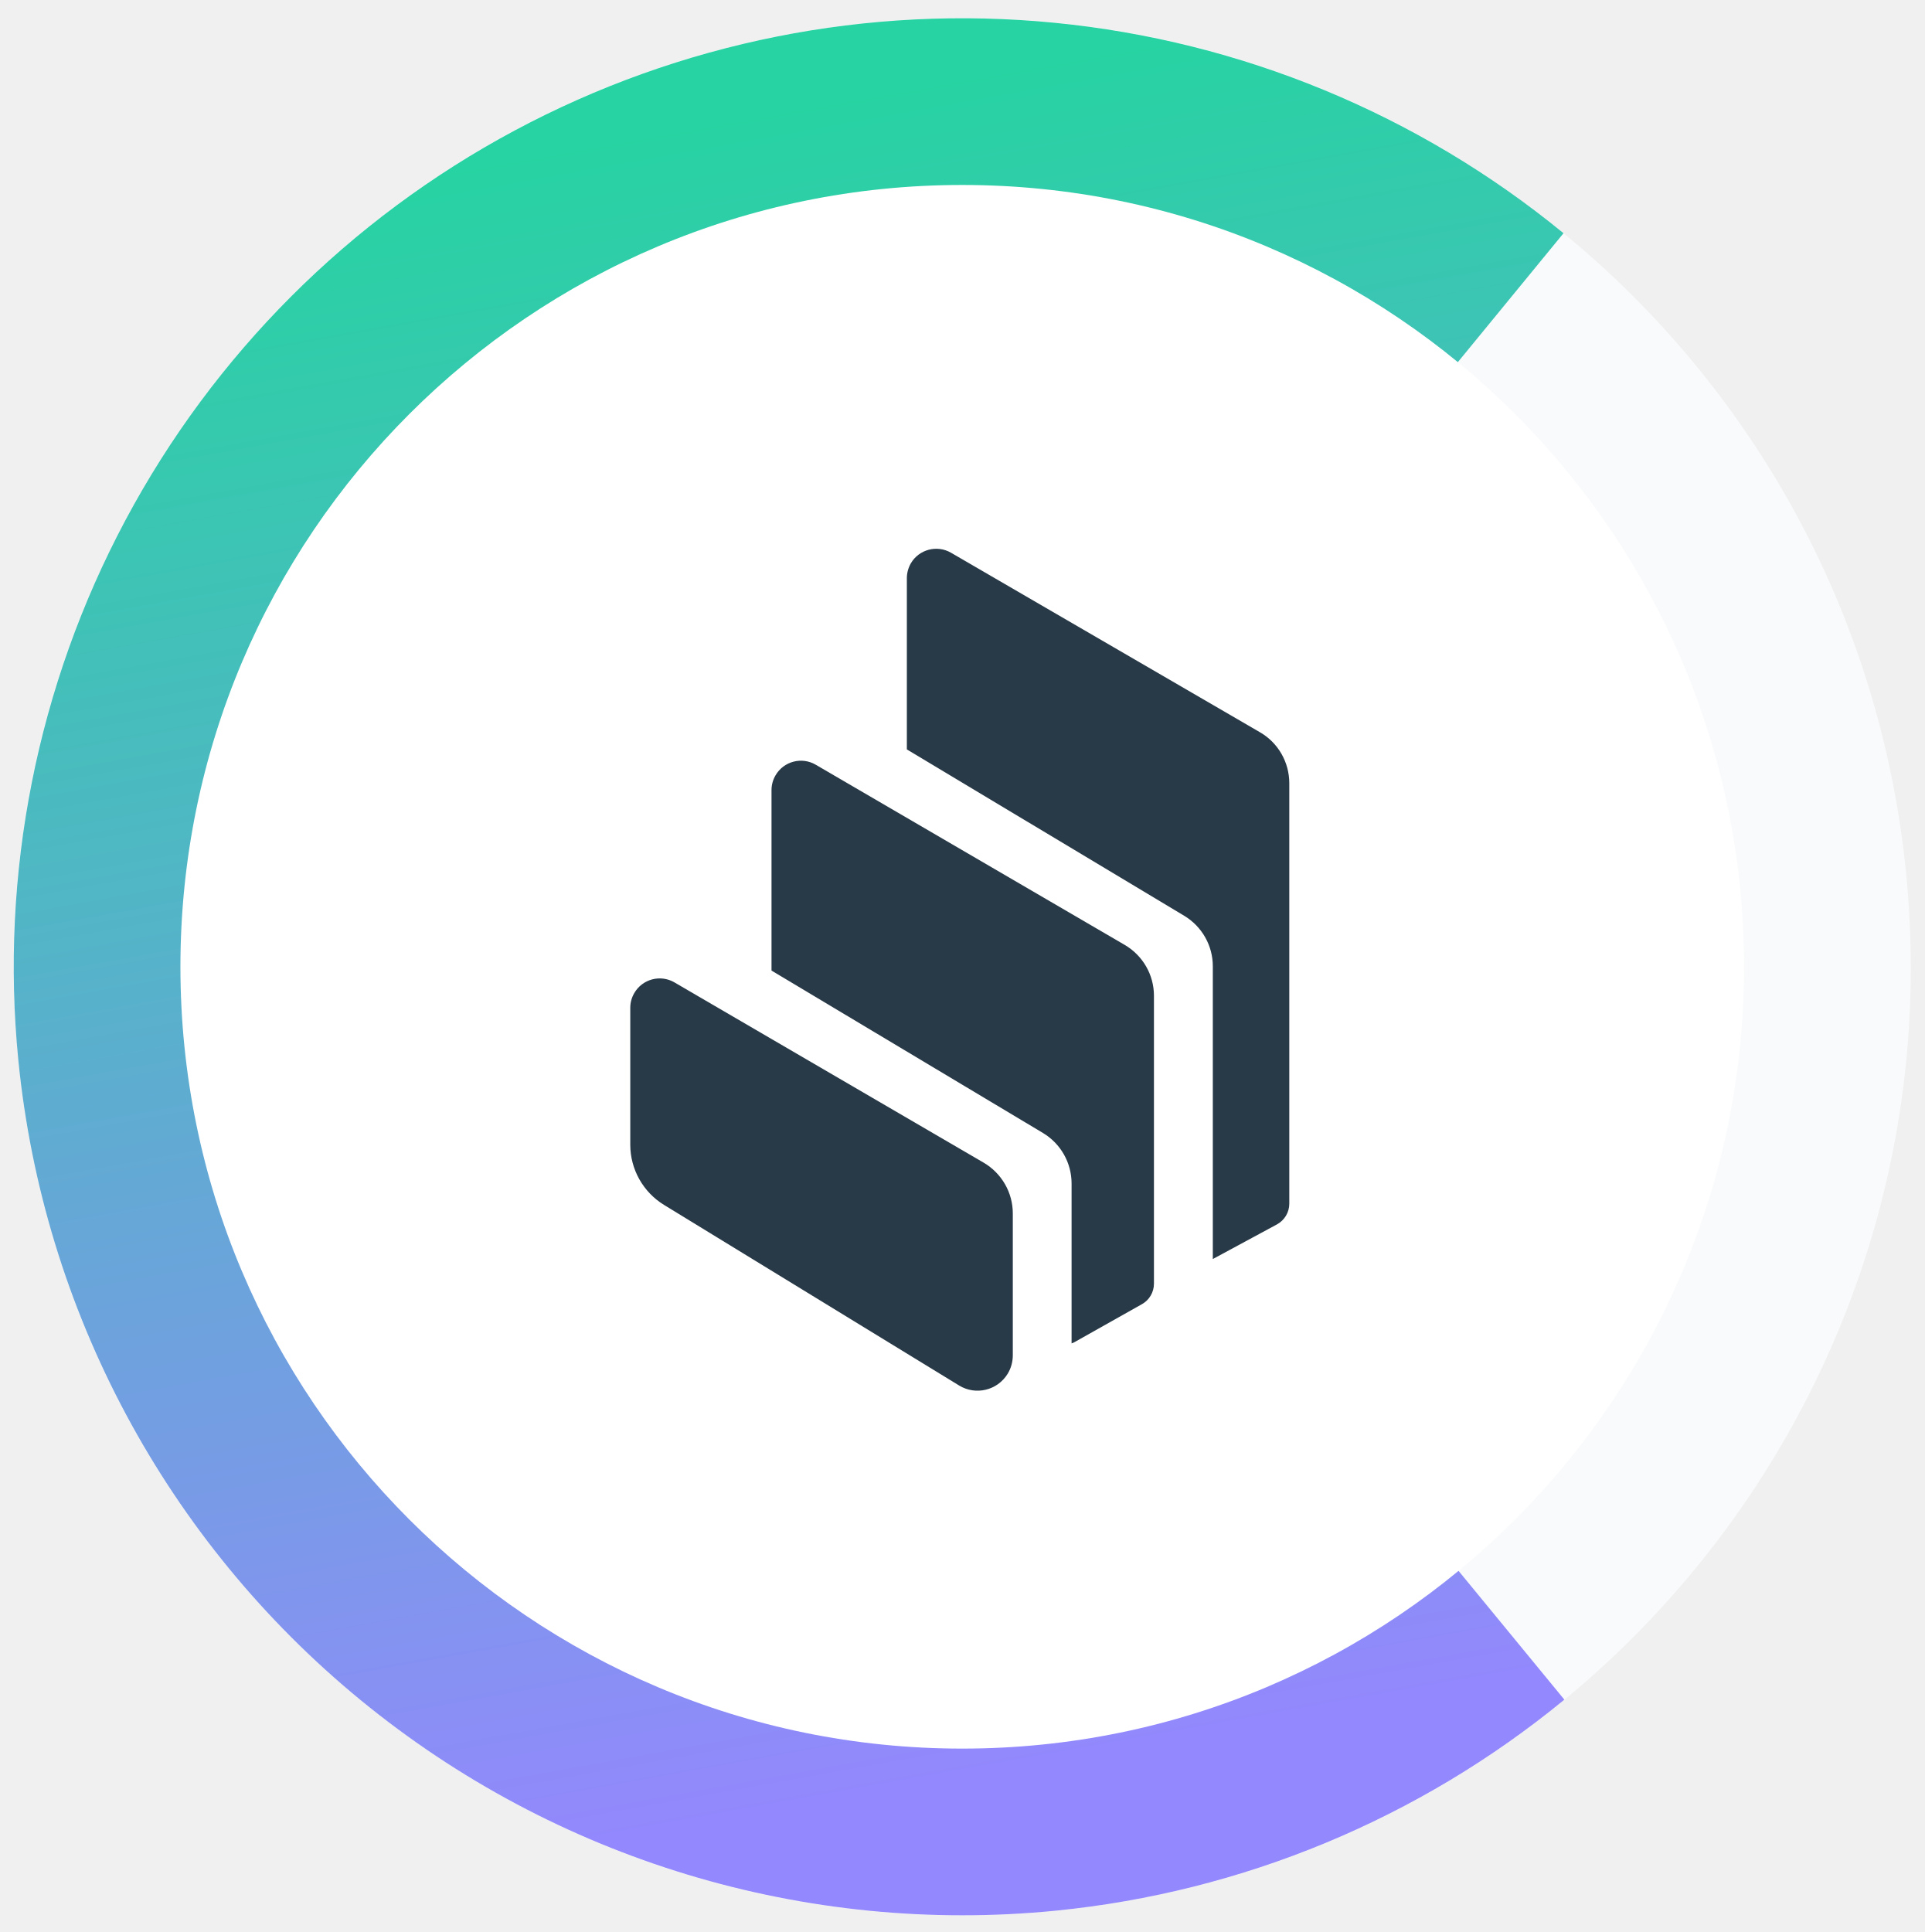
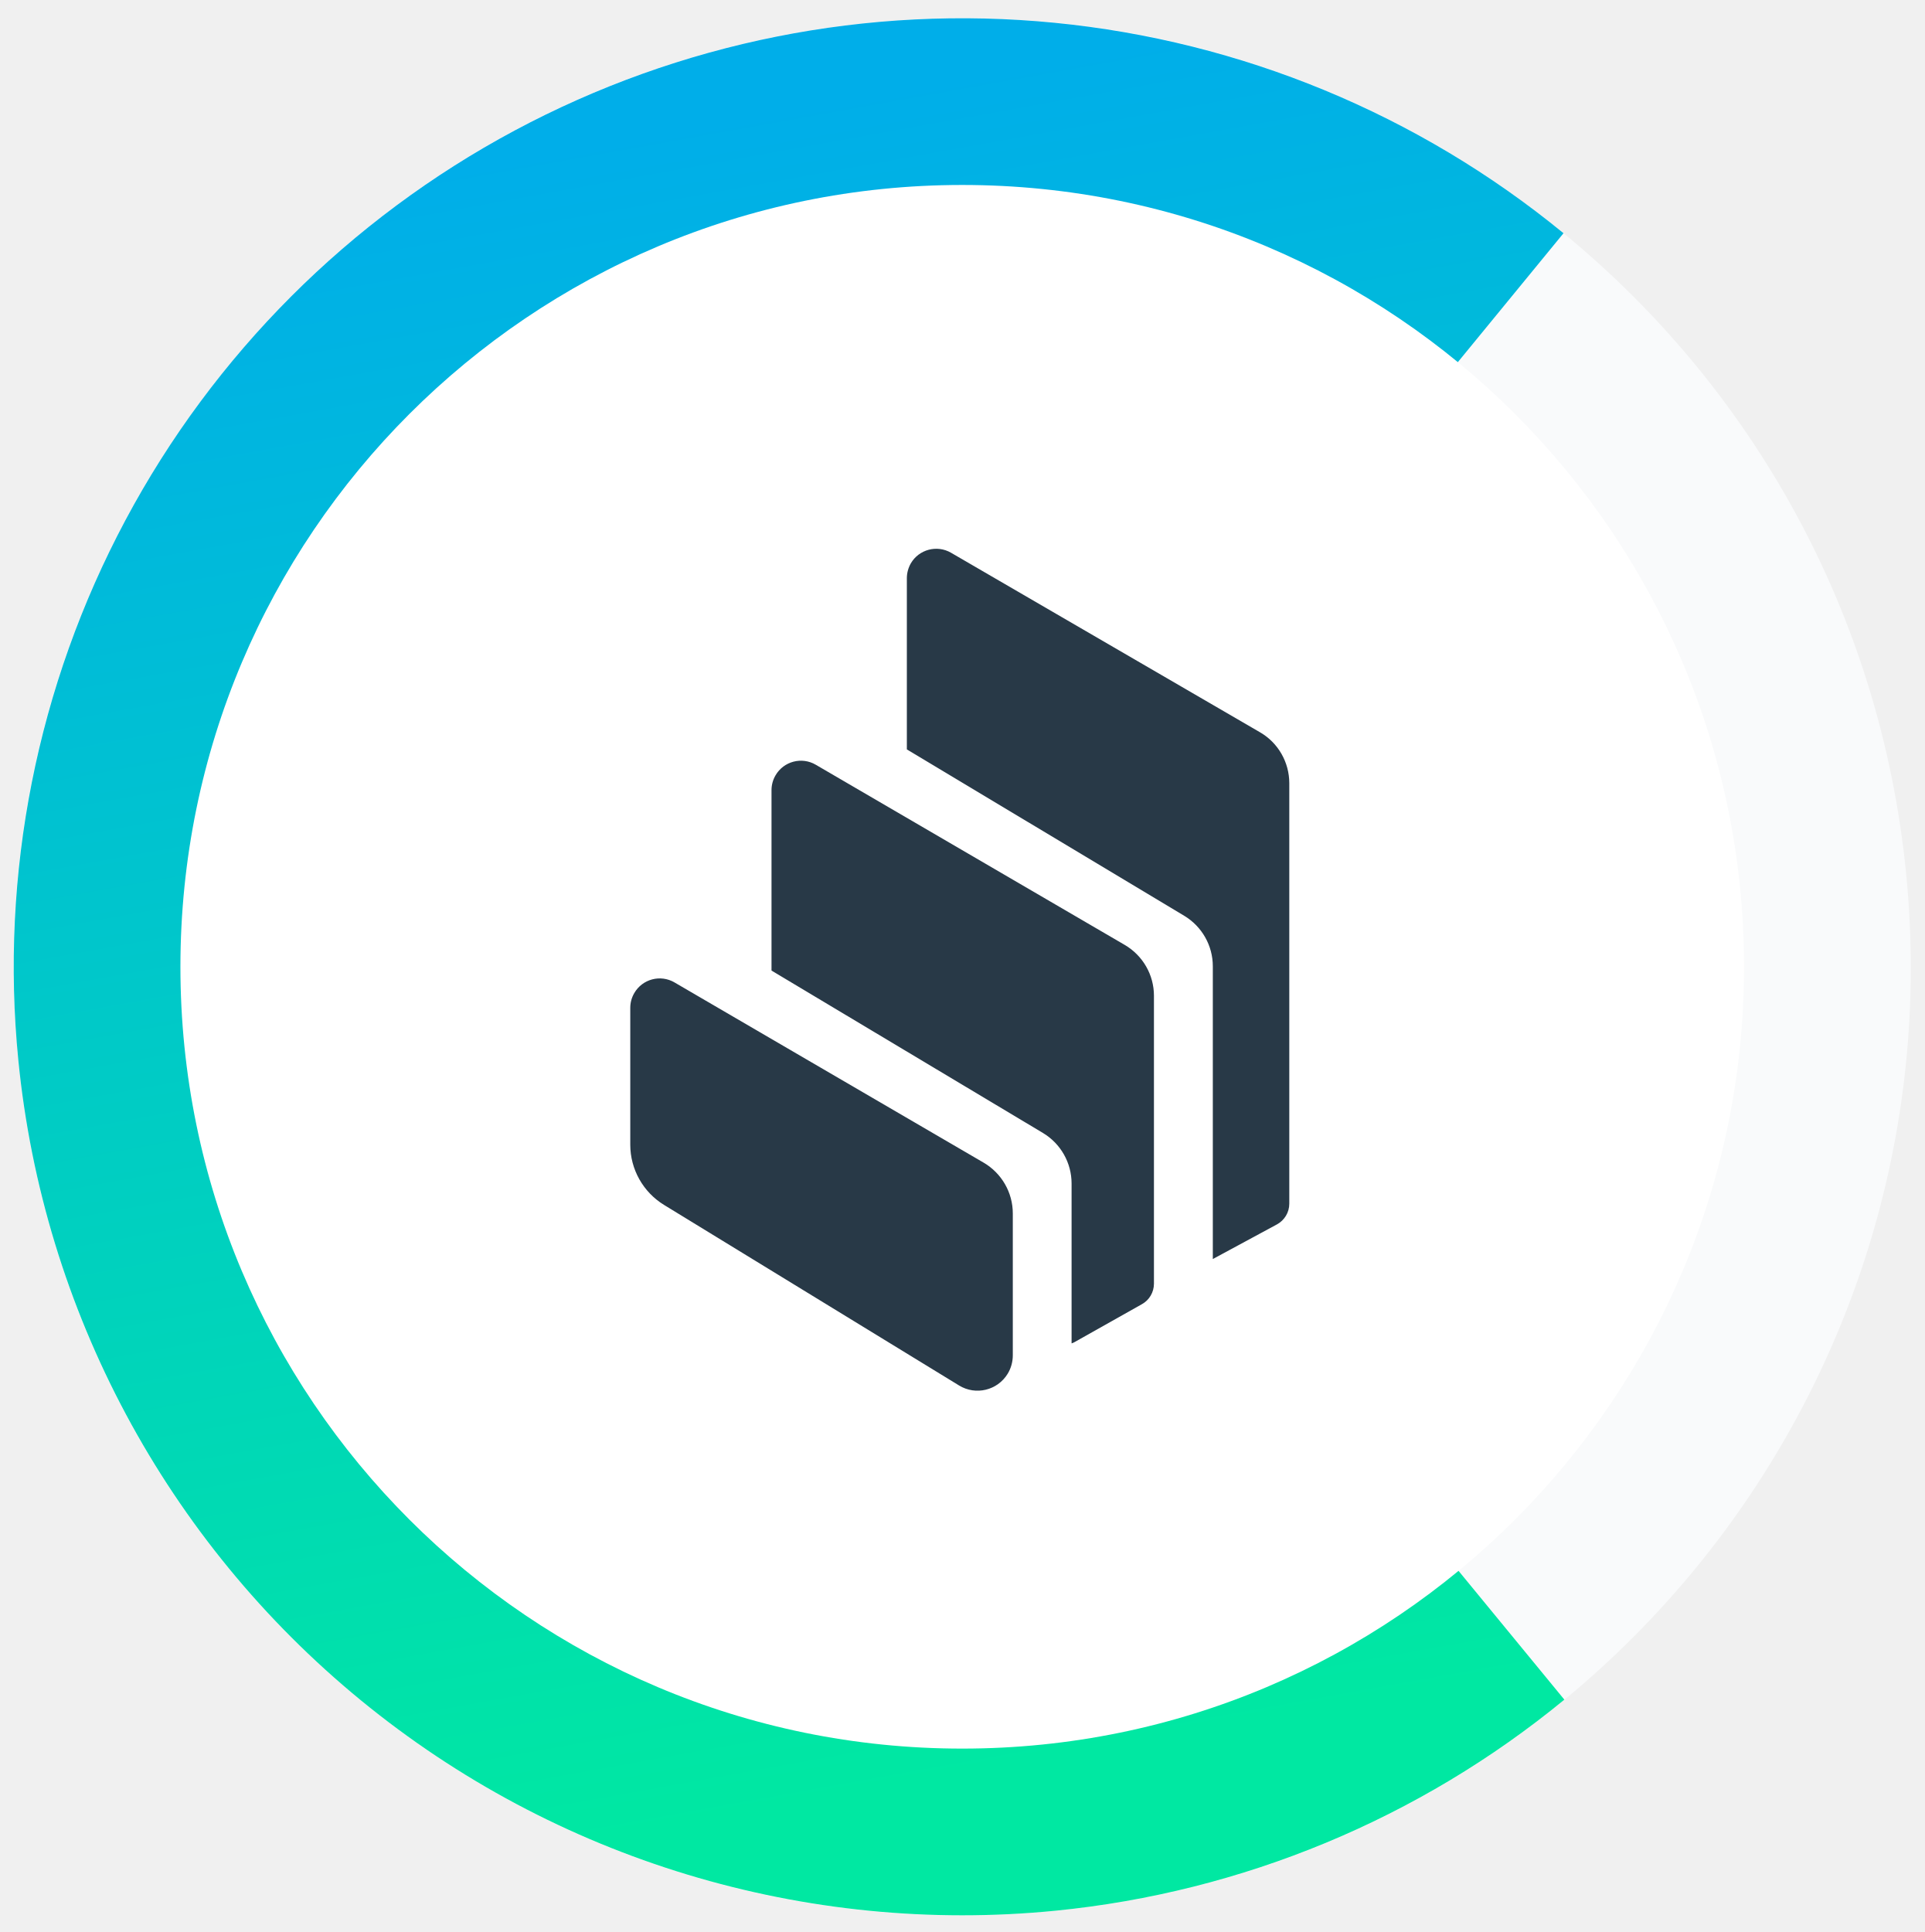
<svg xmlns="http://www.w3.org/2000/svg" width="256" height="257" viewBox="0 0 256 257" fill="none">
  <g clip-path="url(#clip0)">
    <circle cx="128" cy="128.604" r="126.175" transform="rotate(-5.6583 128 128.604)" fill="#F9FAFB" />
    <path d="M208.101 226.092C188.82 241.934 165.274 251.703 140.44 254.164C107.14 257.463 73.892 247.399 48.012 226.185C22.132 204.971 5.74 174.345 2.44 141.044C-0.02 116.211 4.939 91.206 16.689 69.191C28.44 47.175 46.456 29.139 68.457 17.363C90.459 5.586 115.458 0.598 140.294 3.03C165.131 5.462 188.688 15.203 207.988 31.023L182.537 62.072C169.378 51.285 153.316 44.643 136.382 42.985C119.449 41.327 102.404 44.728 87.403 52.758C72.401 60.787 60.118 73.085 52.106 88.095C44.094 103.105 40.714 120.154 42.391 137.086C44.641 159.791 55.818 180.672 73.463 195.136C91.109 209.6 113.777 216.463 136.482 214.213C153.414 212.535 169.468 205.875 182.614 195.073L208.101 226.092Z" fill="url(#paint0_linear)" />
    <path d="M128 232.604C185.438 232.604 232 186.042 232 128.604C232 71.166 185.438 24.604 128 24.604C70.562 24.604 24 71.166 24 128.604C24 186.042 70.562 232.604 128 232.604Z" fill="white" />
    <path fill-rule="evenodd" clip-rule="evenodd" d="M88.338 160.284C85.549 158.578 83.843 155.54 83.843 152.278V134.063C83.843 133.366 84.029 132.694 84.378 132.096C85.461 130.228 87.864 129.593 89.732 130.689L130.844 154.656C133.247 156.063 134.729 158.628 134.729 161.417V180.292C134.729 181.151 134.493 182.01 134.044 182.745C132.687 184.961 129.799 185.658 127.582 184.301L88.338 160.284ZM149.62 125.696C152.023 127.103 153.505 129.668 153.505 132.457V170.755C153.505 171.888 152.895 172.934 151.911 173.482L142.909 178.549C142.797 178.611 142.673 178.661 142.548 178.698V157.433C142.548 154.681 141.104 152.129 138.738 150.71L102.631 129.108V105.103C102.631 104.406 102.818 103.734 103.166 103.136C104.25 101.268 106.653 100.633 108.52 101.729L149.62 125.696ZM167.612 97.409C170.027 98.803 171.509 101.393 171.509 104.182V160.122C171.509 161.268 170.874 162.326 169.865 162.874L161.336 167.48V128.535C161.336 125.784 159.892 123.244 157.539 121.824L120.635 99.687V76.915C120.635 76.218 120.822 75.546 121.158 74.948C122.241 73.08 124.644 72.445 126.512 73.528L167.612 97.409Z" fill="#283947" />
  </g>
  <defs>
    <linearGradient id="paint0_linear" x1="96.456" y1="15.572" x2="136.022" y2="234.931" gradientUnits="userSpaceOnUse">
-       <stop stop-color="#27D3A2" />
-       <stop offset="1" stop-color="#9388FD" />
+       <stop stop-color="#00AEE9" />
+       <stop offset="1" stop-color="#00E8A2" />
    </linearGradient>
    <clipPath id="clip0">
      <rect width="256" height="256" fill="white" transform="translate(0 0.604004)" />
    </clipPath>
  </defs>
</svg>
